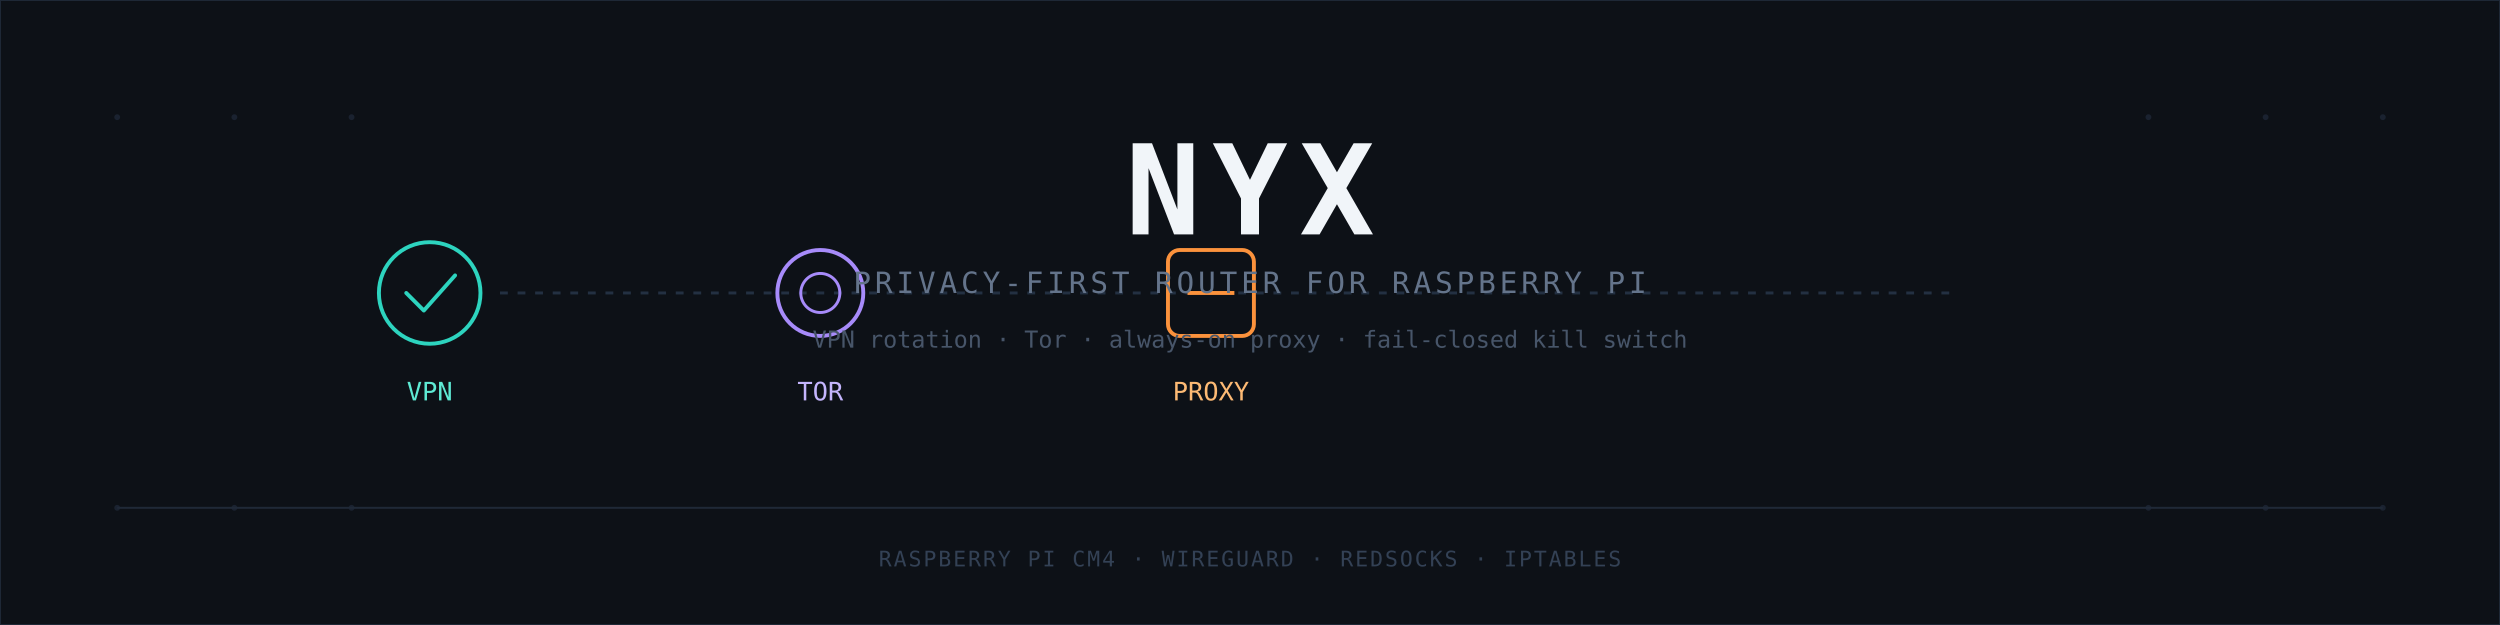
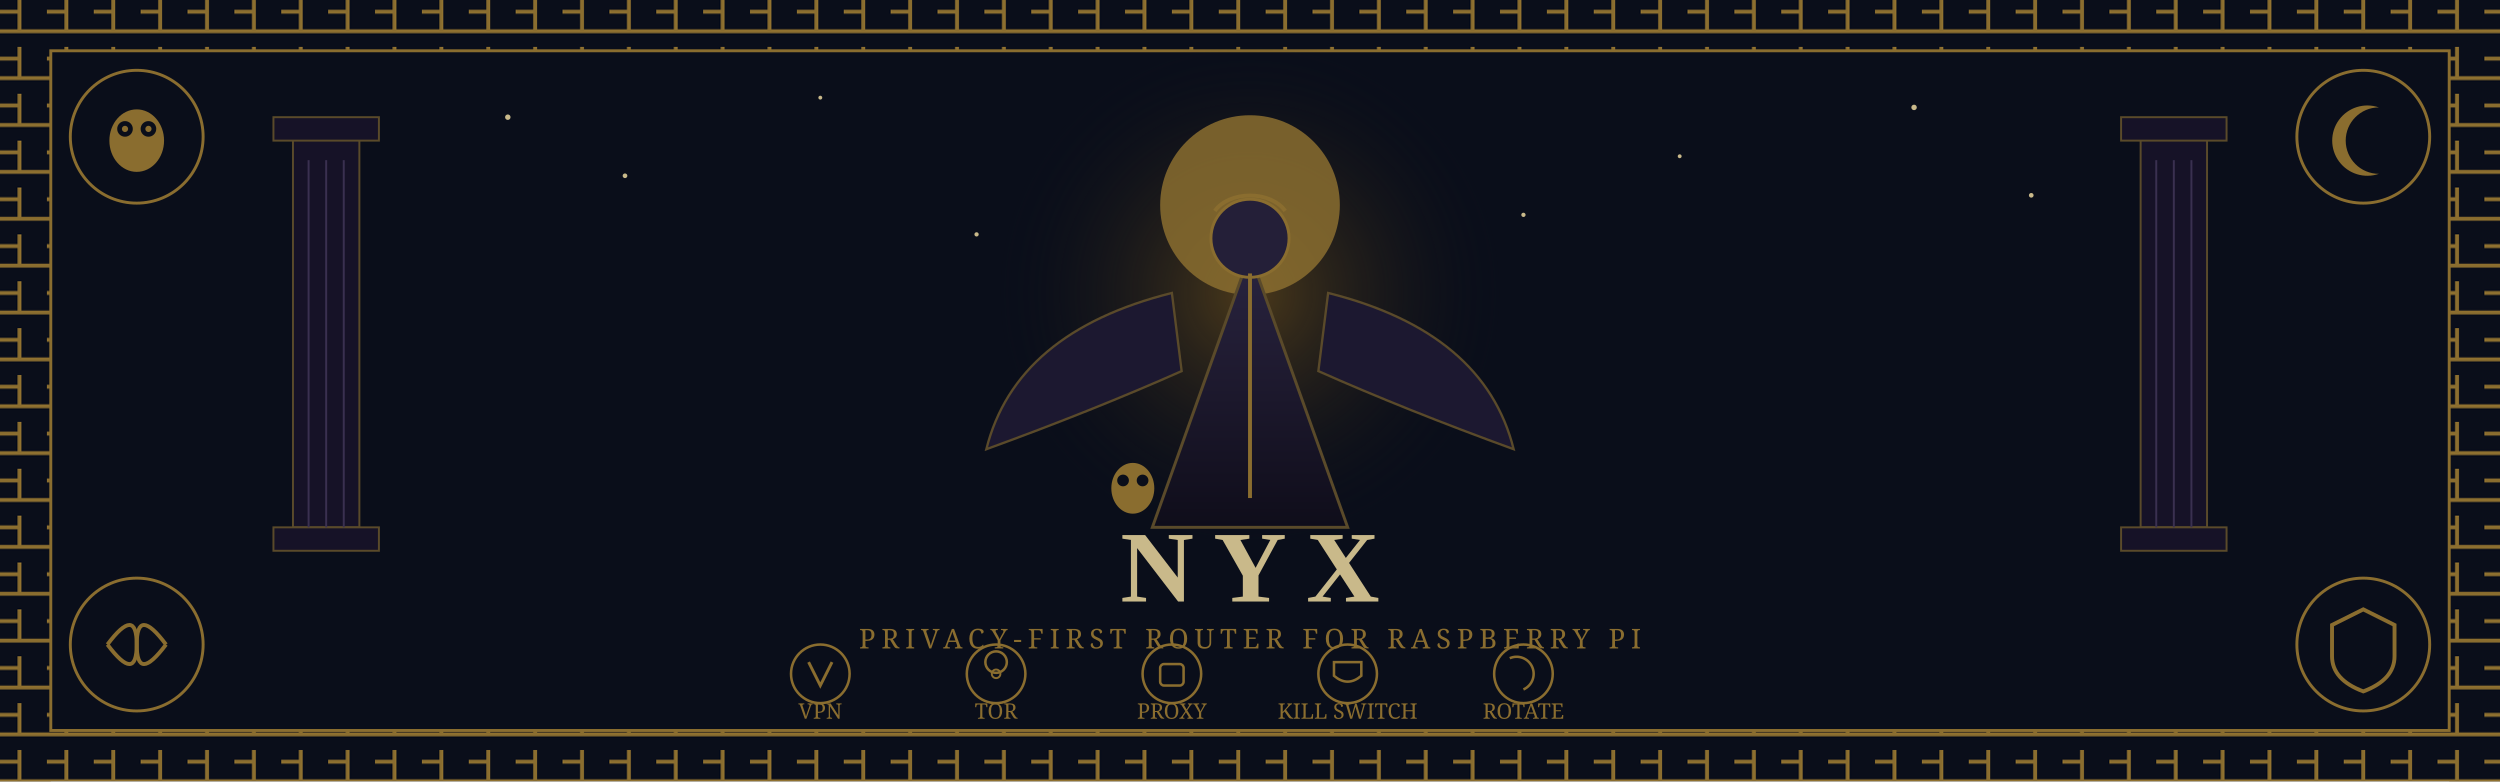
- <svg xmlns="http://www.w3.org/2000/svg" width="1280" height="320" viewBox="0 0 1280 320">
-   <rect width="1280" height="320" fill="#0d1117" />
-   <rect x="0" y="0" width="1280" height="320" fill="none" stroke="#1f2937" stroke-width="1" />
-   <g fill="#1a2230">
-     <circle cx="60" cy="60" r="1.5" />
-     <circle cx="120" cy="60" r="1.5" />
-     <circle cx="180" cy="60" r="1.5" />
-     <circle cx="60" cy="260" r="1.5" />
-     <circle cx="120" cy="260" r="1.5" />
-     <circle cx="180" cy="260" r="1.5" />
-     <circle cx="1100" cy="60" r="1.5" />
-     <circle cx="1160" cy="60" r="1.5" />
-     <circle cx="1220" cy="60" r="1.5" />
-     <circle cx="1100" cy="260" r="1.5" />
-     <circle cx="1160" cy="260" r="1.5" />
-     <circle cx="1220" cy="260" r="1.5" />
+ <svg xmlns="http://www.w3.org/2000/svg" width="1280" height="400" viewBox="0 0 1280 400">
+   <defs>
+     <radialGradient id="moonGlow" cx="50%" cy="50%" r="50%">
+       <stop offset="0%" stop-color="#4c3a1a" />
+       <stop offset="100%" stop-color="#0a0e1a" stop-opacity="0" />
+     </radialGradient>
+     <linearGradient id="robeGrad" x1="0" y1="0" x2="0" y2="1">
+       <stop offset="0%" stop-color="#2a2440" />
+       <stop offset="100%" stop-color="#0f0d1a" />
+     </linearGradient>
+     <pattern id="meander" width="24" height="24" patternUnits="userSpaceOnUse">
+       <rect width="24" height="24" fill="#0a0e1a" />
+       <path d="M0 6 H10 V0 M10 6 V16 H24 M10 16 H0" fill="none" stroke="#8a6d2f" stroke-width="2" />
+     </pattern>
+   </defs>
+   <rect width="1280" height="400" fill="#0a0e1a" />
+   <rect x="0" y="0" width="1280" height="26" fill="url(#meander)" />
+   <rect x="0" y="374" width="1280" height="26" fill="url(#meander)" />
+   <rect x="0" y="0" width="26" height="400" fill="url(#meander)" />
+   <rect x="1254" y="0" width="26" height="400" fill="url(#meander)" />
+   <rect x="26" y="26" width="1228" height="348" fill="none" stroke="#8a6d2f" stroke-width="1.5" />
+   <g stroke="#8a6d2f" stroke-width="1.5" fill="#0a0e1a">
+     <circle cx="70" cy="70" r="34" />
+     <circle cx="1210" cy="70" r="34" />
+     <circle cx="70" cy="330" r="34" />
+     <circle cx="1210" cy="330" r="34" />
  </g>
-   <g stroke="#2dd4bf" stroke-width="2" fill="none">
-     <circle cx="220" cy="150" r="26" />
-     <path d="M208 150 L217 159 L233 141" stroke-linecap="round" stroke-linejoin="round" />
+   <g fill="#8a6d2f">
+     <ellipse cx="70" cy="72" rx="14" ry="16" />
+     <circle cx="64" cy="66" r="4" fill="#0a0e1a" />
+     <circle cx="76" cy="66" r="4" fill="#0a0e1a" />
+     <circle cx="64" cy="66" r="1.6" />
+     <circle cx="76" cy="66" r="1.6" />
+     <path d="M70 70 L66 76 L74 76 Z" />
  </g>
-   <text x="220" y="205" text-anchor="middle" fill="#5eead4" font-family="Menlo, Consolas, monospace" font-size="13">VPN</text>
-   <g stroke="#a78bfa" stroke-width="2" fill="none">
-     <circle cx="220" cy="150" r="26" opacity="0" />
+   <path d="M1218 55 A18 18 0 1 0 1218 89 A14 14 0 1 1 1218 55 Z" fill="#8a6d2f" />
+   <g stroke="#8a6d2f" stroke-width="2" fill="none">
+     <path d="M55 330 Q70 310 70 330 Q70 350 55 330" />
+     <path d="M85 330 Q70 310 70 330 Q70 350 85 330" />
  </g>
-   <line x1="256" y1="150" x2="1000" y2="150" stroke="#233042" stroke-width="1.5" stroke-dasharray="4 5" />
-   <circle cx="420" cy="150" r="22" fill="none" stroke="#a78bfa" stroke-width="2" />
-   <circle cx="420" cy="150" r="10" fill="none" stroke="#a78bfa" stroke-width="1.5" />
-   <text x="420" y="205" text-anchor="middle" fill="#c4b5fd" font-family="Menlo, Consolas, monospace" font-size="13">TOR</text>
-   <rect x="598" y="128" width="44" height="44" rx="6" fill="none" stroke="#fb923c" stroke-width="2" />
-   <line x1="608" y1="150" x2="632" y2="150" stroke="#fb923c" stroke-width="2" />
-   <text x="620" y="205" text-anchor="middle" fill="#fdba74" font-family="Menlo, Consolas, monospace" font-size="13">PROXY</text>
-   <text x="640" y="120" text-anchor="middle" fill="#f1f5f9" font-family="Menlo, Consolas, monospace" font-size="64" font-weight="bold" letter-spacing="6">NYX</text>
-   <text x="640" y="150" text-anchor="middle" fill="#64748b" font-family="Menlo, Consolas, monospace" font-size="15" letter-spacing="2">PRIVACY-FIRST ROUTER FOR RASPBERRY PI</text>
-   <text x="640" y="178" text-anchor="middle" fill="#475569" font-family="Menlo, Consolas, monospace" font-size="12">VPN rotation · Tor · always-on proxy · fail-closed kill switch</text>
-   <line x1="60" y1="260" x2="1220" y2="260" stroke="#1f2937" stroke-width="1" />
-   <text x="640" y="290" text-anchor="middle" fill="#334155" font-family="Menlo, Consolas, monospace" font-size="11" letter-spacing="1">RASPBERRY PI CM4 · WIREGUARD · REDSOCKS · IPTABLES</text>
+   <path d="M1210 312 L1226 320 V336 Q1226 348 1210 354 Q1194 348 1194 336 V320 Z" fill="none" stroke="#8a6d2f" stroke-width="2" />
+   <g fill="#161227" stroke="#5a4a2a" stroke-width="1">
+     <rect x="150" y="70" width="34" height="200" />
+     <rect x="140" y="60" width="54" height="12" />
+     <rect x="140" y="270" width="54" height="12" />
+     <line x1="158" y1="82" x2="158" y2="270" stroke="#3a3050" stroke-width="1" />
+     <line x1="167" y1="82" x2="167" y2="270" stroke="#3a3050" stroke-width="1" />
+     <line x1="176" y1="82" x2="176" y2="270" stroke="#3a3050" stroke-width="1" />
+     <rect x="1096" y="70" width="34" height="200" />
+     <rect x="1086" y="60" width="54" height="12" />
+     <rect x="1086" y="270" width="54" height="12" />
+     <line x1="1104" y1="82" x2="1104" y2="270" stroke="#3a3050" stroke-width="1" />
+     <line x1="1113" y1="82" x2="1113" y2="270" stroke="#3a3050" stroke-width="1" />
+     <line x1="1122" y1="82" x2="1122" y2="270" stroke="#3a3050" stroke-width="1" />
+   </g>
+   <g fill="#c9b98a">
+     <circle cx="260" cy="60" r="1.4" />
+     <circle cx="320" cy="90" r="1.2" />
+     <circle cx="980" cy="55" r="1.4" />
+     <circle cx="1040" cy="100" r="1.2" />
+     <circle cx="420" cy="50" r="1" />
+     <circle cx="860" cy="80" r="1" />
+     <circle cx="500" cy="120" r="1.1" />
+     <circle cx="780" cy="110" r="1.1" />
+   </g>
+   <circle cx="640" cy="150" r="130" fill="url(#moonGlow)" />
+   <circle cx="640" cy="105" r="46" fill="#8a6d2f" opacity="0.85" />
+   <path d="M640 130 L590 270 H690 Z" fill="url(#robeGrad)" stroke="#5a4a2a" stroke-width="1.5" />
+   <path d="M600 150 Q520 170 505 230 Q560 210 605 190 Z" fill="#1c1830" stroke="#5a4a2a" stroke-width="1.2" />
+   <path d="M680 150 Q760 170 775 230 Q720 210 675 190 Z" fill="#1c1830" stroke="#5a4a2a" stroke-width="1.2" />
+   <circle cx="640" cy="122" r="20" fill="#241f38" stroke="#8a6d2f" stroke-width="1.5" />
+   <path d="M622 108 A20 14 0 0 1 658 108" fill="none" stroke="#8a6d2f" stroke-width="2" />
+   <line x1="640" y1="140" x2="640" y2="255" stroke="#8a6d2f" stroke-width="2" />
+   <g fill="#8a6d2f">
+     <ellipse cx="580" cy="250" rx="11" ry="13" />
+     <circle cx="575" cy="246" r="3" fill="#0a0e1a" />
+     <circle cx="585" cy="246" r="3" fill="#0a0e1a" />
+   </g>
+   <text x="640" y="308" text-anchor="middle" fill="#c9b98a" font-family="Georgia, 'Times New Roman', serif" font-size="52" font-weight="bold" letter-spacing="10">NYX</text>
+   <text x="640" y="332" text-anchor="middle" fill="#8a6d2f" font-family="Georgia, serif" font-size="14" letter-spacing="3">PRIVACY-FIRST ROUTER FOR RASPBERRY PI</text>
+   <g font-family="Georgia, serif" font-size="11" fill="#8a6d2f" text-anchor="middle">
+     <g stroke="#8a6d2f" stroke-width="1.3" fill="none">
+       <circle cx="420" cy="345" r="15" />
+       <circle cx="510" cy="345" r="15" />
+       <circle cx="600" cy="345" r="15" />
+       <circle cx="690" cy="345" r="15" />
+       <circle cx="780" cy="345" r="15" />
+     </g>
+     <path d="M414 339 L420 351 L426 339" fill="none" stroke="#8a6d2f" stroke-width="1.5" />
+     <circle cx="510" cy="339" r="5.5" fill="none" stroke="#8a6d2f" stroke-width="1.3" />
+     <circle cx="510" cy="345" r="2.2" fill="none" stroke="#8a6d2f" stroke-width="1" />
+     <rect x="594" y="340" width="12" height="11" rx="2" fill="none" stroke="#8a6d2f" stroke-width="1.3" />
+     <path d="M683 339 L697 339 V346 Q690 352 683 346 Z" fill="none" stroke="#8a6d2f" stroke-width="1.3" />
+     <path d="M773 337 A8 8 0 1 1 780 353" fill="none" stroke="#8a6d2f" stroke-width="1.3" />
+     <text x="420" y="368">VPN</text>
+     <text x="510" y="368">TOR</text>
+     <text x="600" y="368">PROXY</text>
+     <text x="690" y="368">KILL SWITCH</text>
+     <text x="780" y="368">ROTATE</text>
+   </g>
</svg>
